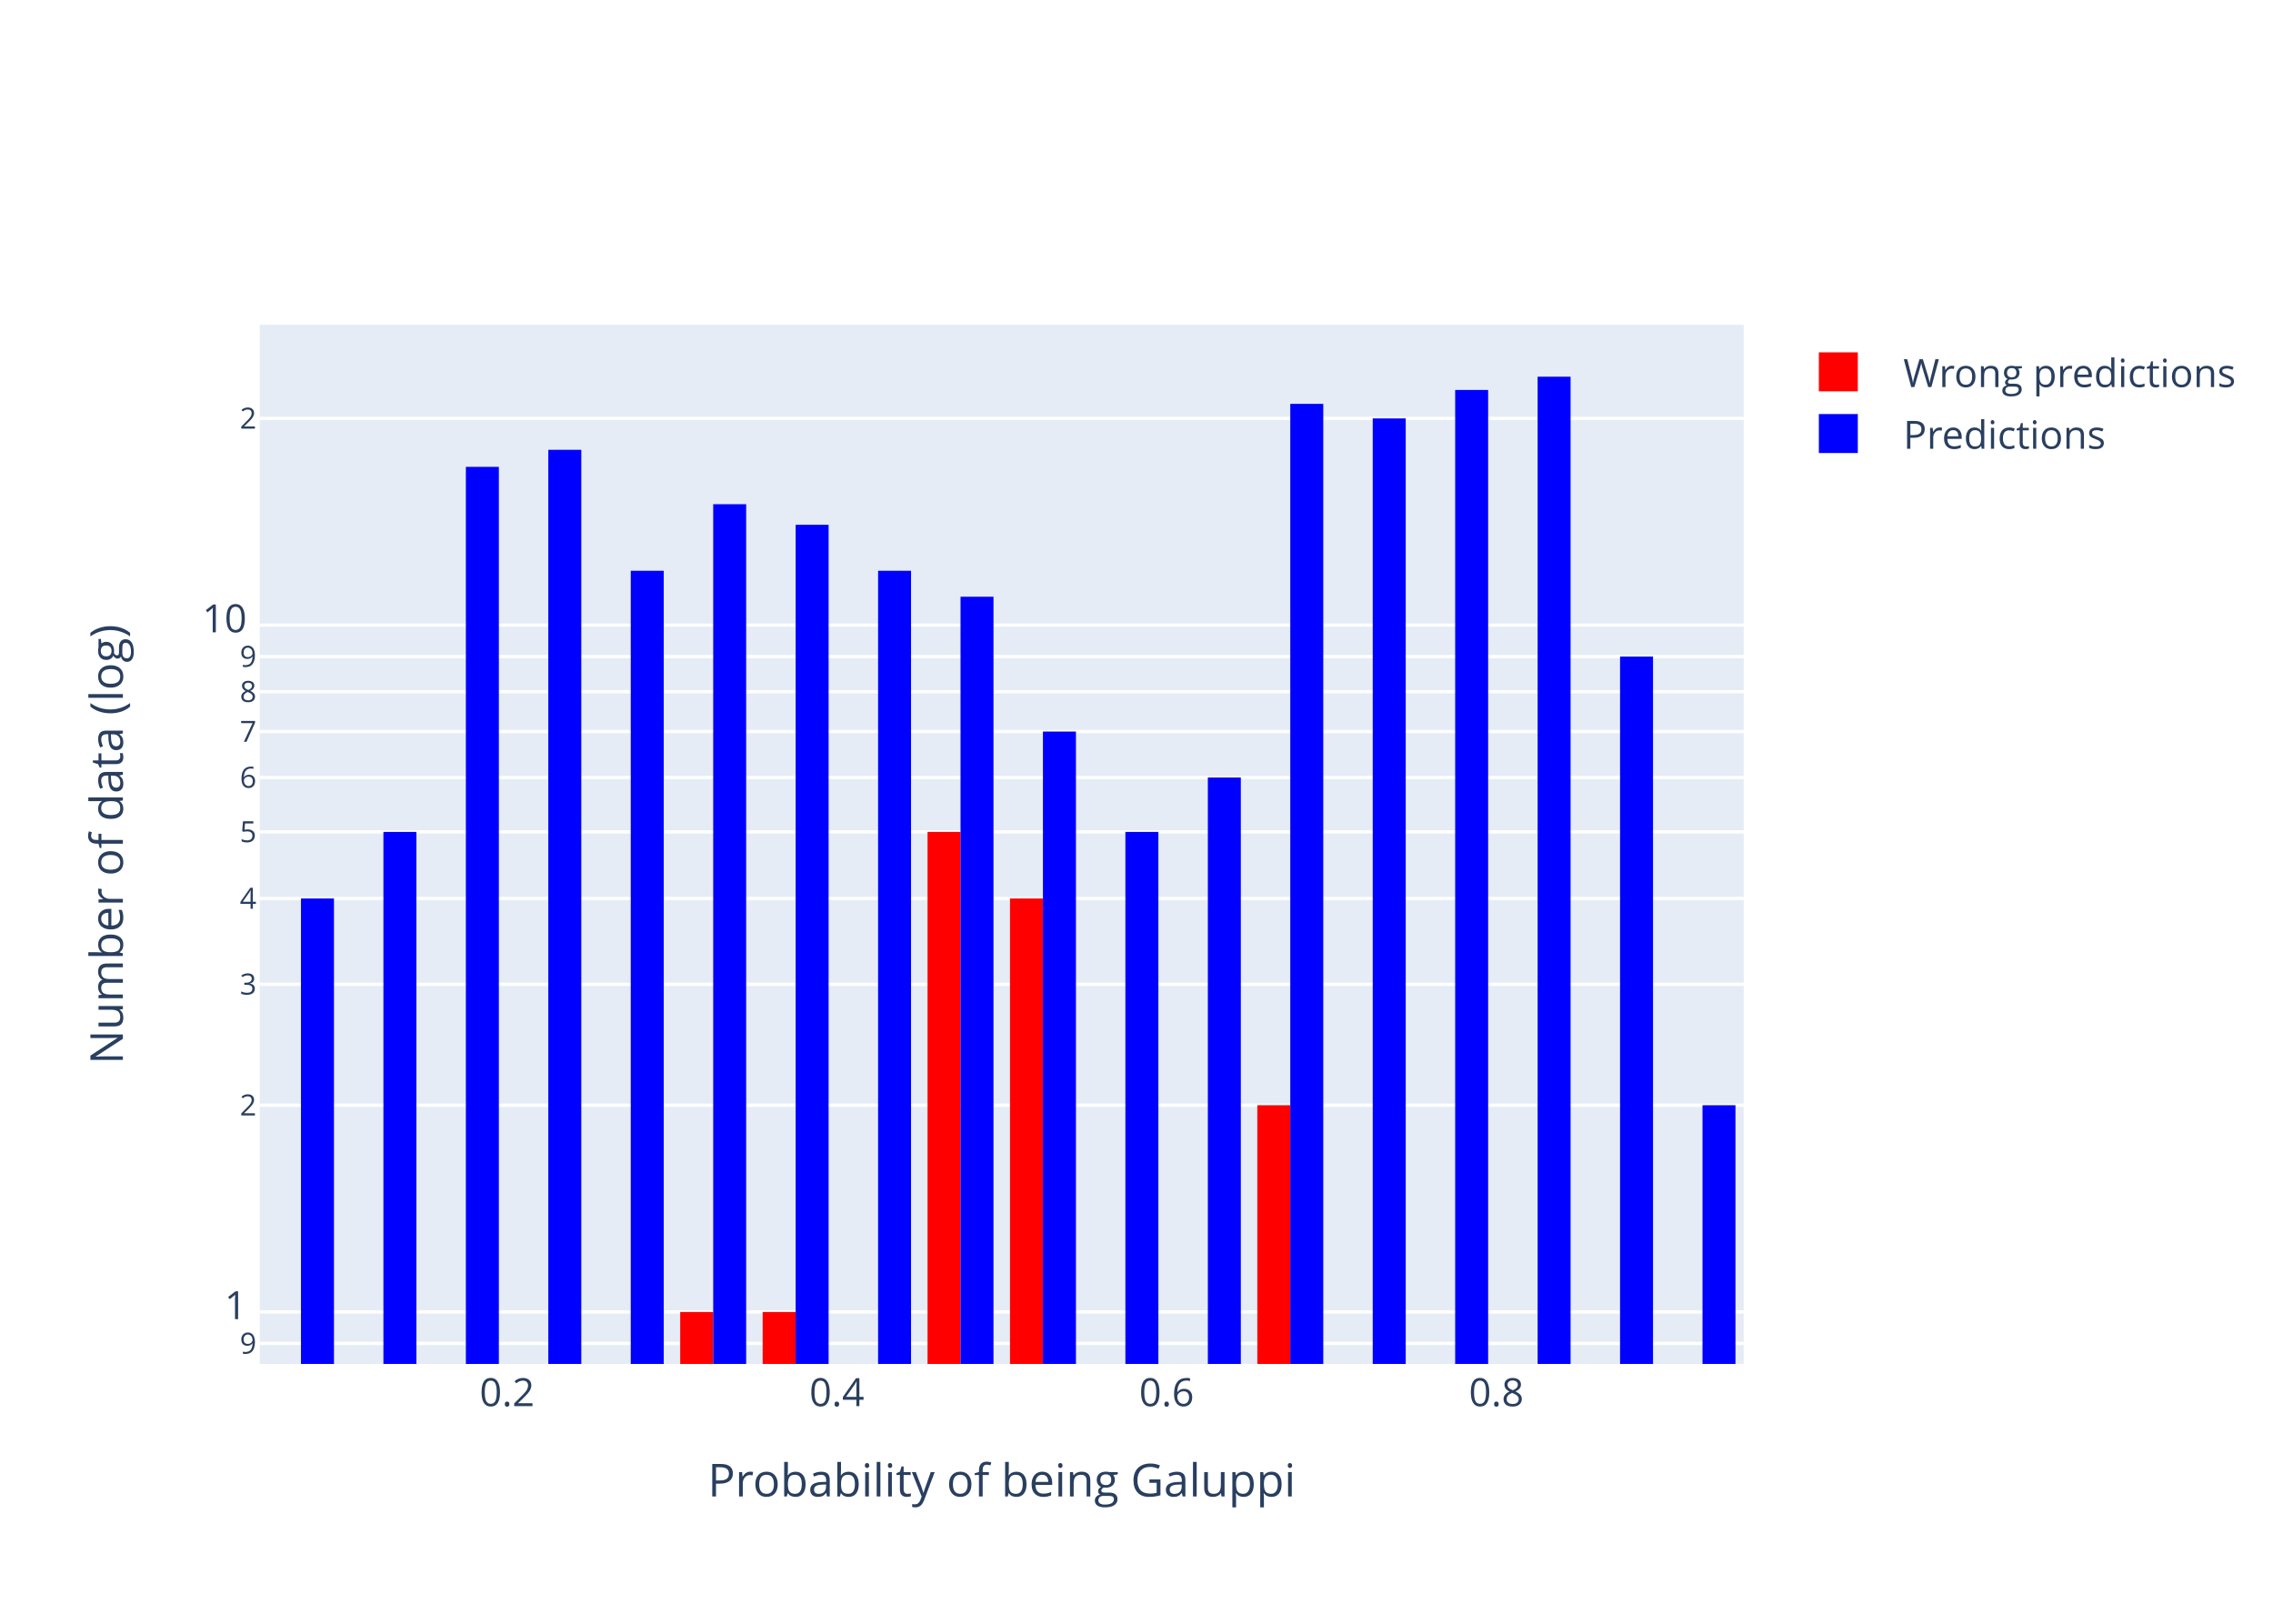
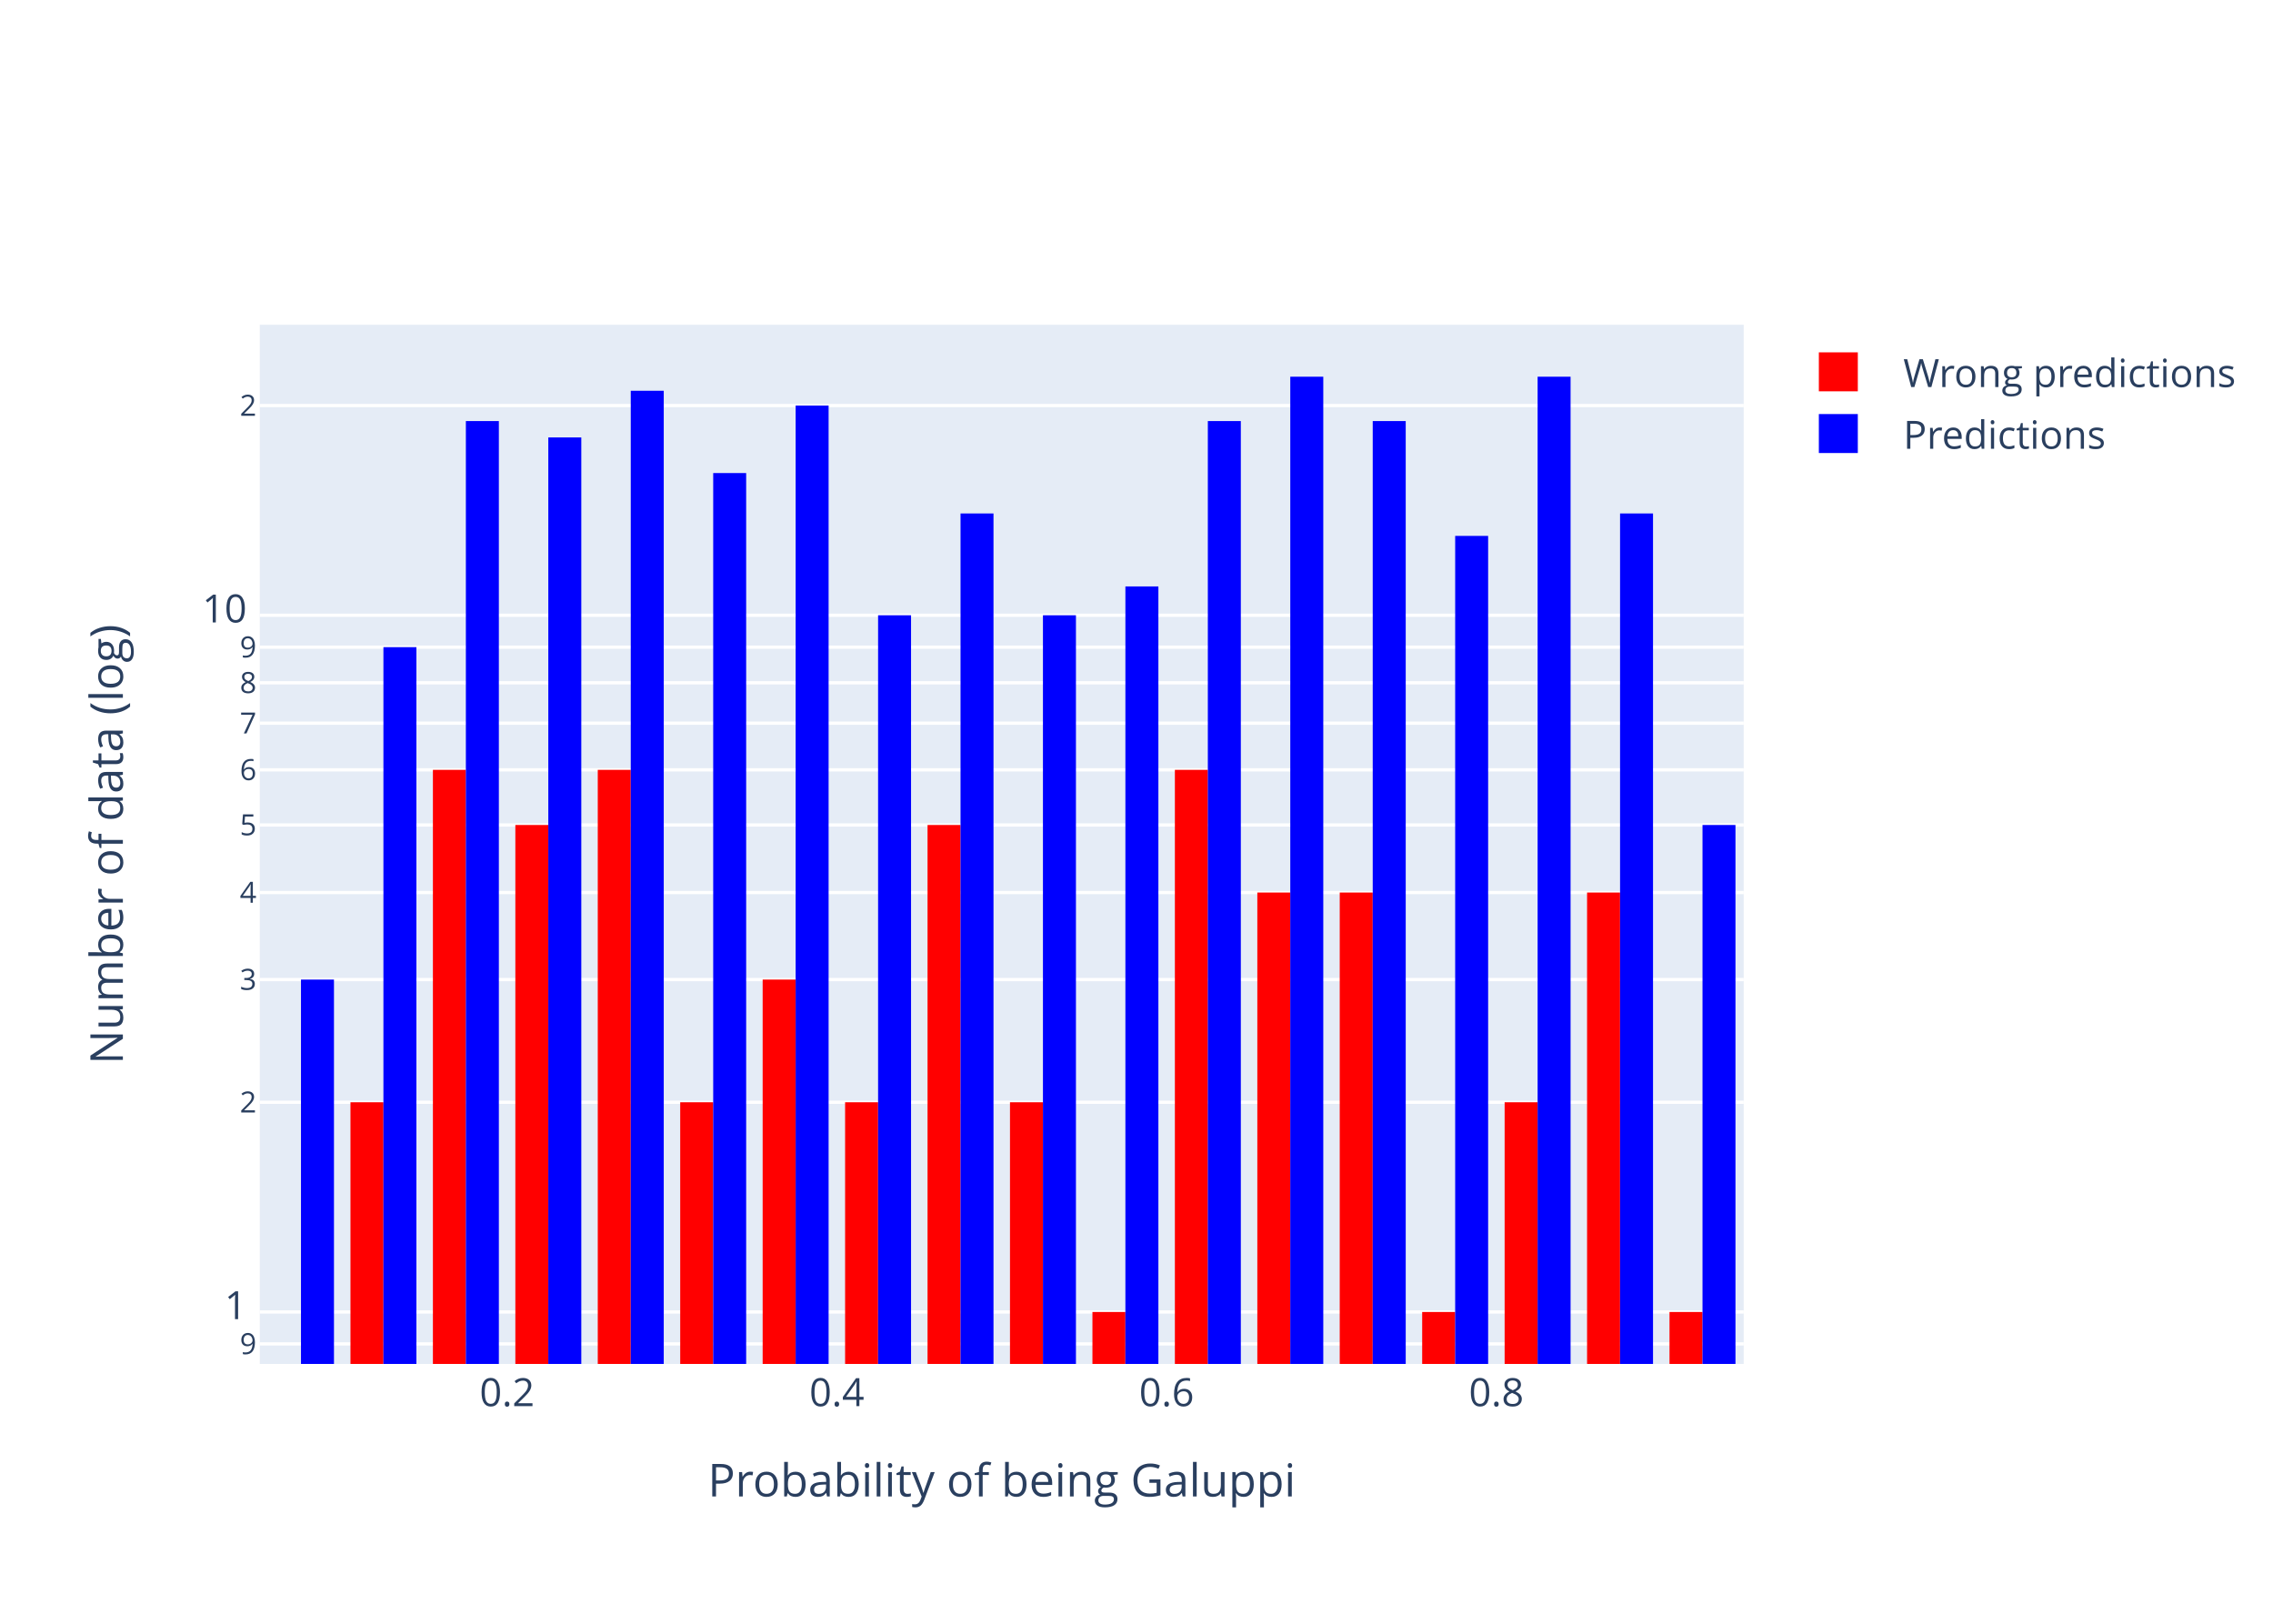
<svg xmlns="http://www.w3.org/2000/svg" class="main-svg" width="700" height="500" style="" viewBox="0 0 700 500">
  <rect x="0" y="0" width="700" height="500" style="fill: rgb(255, 255, 255); fill-opacity: 1;" />
-   <defs id="defs-fa3ca8">
+   <defs id="defs-917a20">
    <g class="clips">
-       <clipPath id="clipfa3ca8xyplot" class="plotclip">
+       <clipPath id="clip917a20xyplot" class="plotclip">
        <rect width="457" height="320" />
      </clipPath>
-       <clipPath class="axesclip" id="clipfa3ca8x">
+       <clipPath class="axesclip" id="clip917a20x">
        <rect x="80" y="0" width="457" height="500" />
      </clipPath>
-       <clipPath class="axesclip" id="clipfa3ca8y">
+       <clipPath class="axesclip" id="clip917a20y">
        <rect x="0" y="100" width="700" height="320" />
      </clipPath>
-       <clipPath class="axesclip" id="clipfa3ca8xy">
+       <clipPath class="axesclip" id="clip917a20xy">
        <rect x="80" y="100" width="457" height="320" />
      </clipPath>
    </g>
    <g class="gradients" />
    <g class="patterns" />
  </defs>
  <g class="bglayer">
    <rect class="bg" x="80" y="100" width="457" height="320" style="fill: rgb(229, 236, 246); fill-opacity: 1; stroke-width: 0;" />
  </g>
  <g class="layer-below">
    <g class="imagelayer" />
    <g class="shapelayer" />
  </g>
  <g class="cartesianlayer">
    <g class="subplot xy">
      <g class="layer-subplot">
        <g class="shapelayer" />
        <g class="imagelayer" />
      </g>
      <g class="minor-gridlayer">
        <g class="x" />
        <g class="y" />
      </g>
      <g class="gridlayer">
        <g class="x" />
        <g class="y">
-           <path class="ygrid crisp" transform="translate(0,413.68)" d="M80,0h457" style="stroke: rgb(255, 255, 255); stroke-opacity: 1; stroke-width: 1px;" />
+           <path class="ygrid crisp" transform="translate(0,413.82)" d="M80,0h457" style="stroke: rgb(255, 255, 255); stroke-opacity: 1; stroke-width: 1px;" />
          <path class="ygrid crisp" transform="translate(0,404)" d="M80,0h457" style="stroke: rgb(255, 255, 255); stroke-opacity: 1; stroke-width: 1px;" />
-           <path class="ygrid crisp" transform="translate(0,340.33)" d="M80,0h457" style="stroke: rgb(255, 255, 255); stroke-opacity: 1; stroke-width: 1px;" />
-           <path class="ygrid crisp" transform="translate(0,303.09)" d="M80,0h457" style="stroke: rgb(255, 255, 255); stroke-opacity: 1; stroke-width: 1px;" />
-           <path class="ygrid crisp" transform="translate(0,276.67)" d="M80,0h457" style="stroke: rgb(255, 255, 255); stroke-opacity: 1; stroke-width: 1px;" />
-           <path class="ygrid crisp" transform="translate(0,256.17)" d="M80,0h457" style="stroke: rgb(255, 255, 255); stroke-opacity: 1; stroke-width: 1px;" />
-           <path class="ygrid crisp" transform="translate(0,239.42)" d="M80,0h457" style="stroke: rgb(255, 255, 255); stroke-opacity: 1; stroke-width: 1px;" />
-           <path class="ygrid crisp" transform="translate(0,225.27)" d="M80,0h457" style="stroke: rgb(255, 255, 255); stroke-opacity: 1; stroke-width: 1px;" />
-           <path class="ygrid crisp" transform="translate(0,213)" d="M80,0h457" style="stroke: rgb(255, 255, 255); stroke-opacity: 1; stroke-width: 1px;" />
-           <path class="ygrid crisp" transform="translate(0,202.18)" d="M80,0h457" style="stroke: rgb(255, 255, 255); stroke-opacity: 1; stroke-width: 1px;" />
-           <path class="ygrid crisp" transform="translate(0,192.5)" d="M80,0h457" style="stroke: rgb(255, 255, 255); stroke-opacity: 1; stroke-width: 1px;" />
-           <path class="ygrid crisp" transform="translate(0,128.84)" d="M80,0h457" style="stroke: rgb(255, 255, 255); stroke-opacity: 1; stroke-width: 1px;" />
+           <path class="ygrid crisp" transform="translate(0,339.42)" d="M80,0h457" style="stroke: rgb(255, 255, 255); stroke-opacity: 1; stroke-width: 1px;" />
+           <path class="ygrid crisp" transform="translate(0,301.64)" d="M80,0h457" style="stroke: rgb(255, 255, 255); stroke-opacity: 1; stroke-width: 1px;" />
+           <path class="ygrid crisp" transform="translate(0,274.84)" d="M80,0h457" style="stroke: rgb(255, 255, 255); stroke-opacity: 1; stroke-width: 1px;" />
+           <path class="ygrid crisp" transform="translate(0,254.04)" d="M80,0h457" style="stroke: rgb(255, 255, 255); stroke-opacity: 1; stroke-width: 1px;" />
+           <path class="ygrid crisp" transform="translate(0,237.06)" d="M80,0h457" style="stroke: rgb(255, 255, 255); stroke-opacity: 1; stroke-width: 1px;" />
+           <path class="ygrid crisp" transform="translate(0,222.69)" d="M80,0h457" style="stroke: rgb(255, 255, 255); stroke-opacity: 1; stroke-width: 1px;" />
+           <path class="ygrid crisp" transform="translate(0,210.25)" d="M80,0h457" style="stroke: rgb(255, 255, 255); stroke-opacity: 1; stroke-width: 1px;" />
+           <path class="ygrid crisp" transform="translate(0,199.28)" d="M80,0h457" style="stroke: rgb(255, 255, 255); stroke-opacity: 1; stroke-width: 1px;" />
+           <path class="ygrid crisp" transform="translate(0,189.46)" d="M80,0h457" style="stroke: rgb(255, 255, 255); stroke-opacity: 1; stroke-width: 1px;" />
+           <path class="ygrid crisp" transform="translate(0,124.88)" d="M80,0h457" style="stroke: rgb(255, 255, 255); stroke-opacity: 1; stroke-width: 1px;" />
        </g>
      </g>
      <g class="zerolinelayer" />
      <path class="xlines-below" />
      <path class="ylines-below" />
      <g class="overlines-below" />
      <g class="xaxislayer-below" />
      <g class="yaxislayer-below" />
      <g class="overaxes-below" />
-       <g class="plot" transform="translate(80,100)" clip-path="url(#clipfa3ca8xyplot)">
+       <g class="plot" transform="translate(80,100)" clip-path="url(#clip917a20xyplot)">
        <g class="barlayer mlayer">
          <g class="trace bars" style="opacity: 1;">
            <g class="points">
              <g class="point">
-                 <path d="M129.48,3360V304H139.64V3360Z" style="vector-effect: non-scaling-stroke; opacity: 1; stroke-width: 0px; fill: rgb(255, 0, 0); fill-opacity: 1;" />
-               </g>
-               <g class="point">
-                 <path d="M154.87,3360V304H165.03V3360Z" style="vector-effect: non-scaling-stroke; opacity: 1; stroke-width: 0px; fill: rgb(255, 0, 0); fill-opacity: 1;" />
-               </g>
-               <g class="point">
-                 <path d="M0,0Z" style="vector-effect: non-scaling-stroke; opacity: 1; stroke-width: 0px; fill: rgb(255, 0, 0); fill-opacity: 1;" />
-               </g>
-               <g class="point">
-                 <path d="M205.65,3360V156.17H215.81V3360Z" style="vector-effect: non-scaling-stroke; opacity: 1; stroke-width: 0px; fill: rgb(255, 0, 0); fill-opacity: 1;" />
-               </g>
-               <g class="point">
-                 <path d="M231.04,3360V176.67H241.19V3360Z" style="vector-effect: non-scaling-stroke; opacity: 1; stroke-width: 0px; fill: rgb(255, 0, 0); fill-opacity: 1;" />
-               </g>
-               <g class="point">
-                 <path d="M0,0Z" style="vector-effect: non-scaling-stroke; opacity: 1; stroke-width: 0px; fill: rgb(255, 0, 0); fill-opacity: 1;" />
-               </g>
-               <g class="point">
-                 <path d="M0,0Z" style="vector-effect: non-scaling-stroke; opacity: 1; stroke-width: 0px; fill: rgb(255, 0, 0); fill-opacity: 1;" />
-               </g>
-               <g class="point">
-                 <path d="M307.21,3360V240.33H317.36V3360Z" style="vector-effect: non-scaling-stroke; opacity: 1; stroke-width: 0px; fill: rgb(255, 0, 0); fill-opacity: 1;" />
+                 <path d="M27.93,3360V239.42H38.08V3360Z" style="vector-effect: non-scaling-stroke; opacity: 1; stroke-width: 0px; fill: rgb(255, 0, 0); fill-opacity: 1;" />
+               </g>
+               <g class="point">
+                 <path d="M53.32,3360V137.06H63.47V3360Z" style="vector-effect: non-scaling-stroke; opacity: 1; stroke-width: 0px; fill: rgb(255, 0, 0); fill-opacity: 1;" />
+               </g>
+               <g class="point">
+                 <path d="M78.71,3360V154.04H88.86V3360Z" style="vector-effect: non-scaling-stroke; opacity: 1; stroke-width: 0px; fill: rgb(255, 0, 0); fill-opacity: 1;" />
+               </g>
+               <g class="point">
+                 <path d="M104.09,3360V137.06H114.25V3360Z" style="vector-effect: non-scaling-stroke; opacity: 1; stroke-width: 0px; fill: rgb(255, 0, 0); fill-opacity: 1;" />
+               </g>
+               <g class="point">
+                 <path d="M129.48,3360V239.42H139.64V3360Z" style="vector-effect: non-scaling-stroke; opacity: 1; stroke-width: 0px; fill: rgb(255, 0, 0); fill-opacity: 1;" />
+               </g>
+               <g class="point">
+                 <path d="M154.87,3360V201.64H165.03V3360Z" style="vector-effect: non-scaling-stroke; opacity: 1; stroke-width: 0px; fill: rgb(255, 0, 0); fill-opacity: 1;" />
+               </g>
+               <g class="point">
+                 <path d="M180.26,3360V239.42H190.42V3360Z" style="vector-effect: non-scaling-stroke; opacity: 1; stroke-width: 0px; fill: rgb(255, 0, 0); fill-opacity: 1;" />
+               </g>
+               <g class="point">
+                 <path d="M205.65,3360V154.04H215.81V3360Z" style="vector-effect: non-scaling-stroke; opacity: 1; stroke-width: 0px; fill: rgb(255, 0, 0); fill-opacity: 1;" />
+               </g>
+               <g class="point">
+                 <path d="M231.04,3360V239.42H241.19V3360Z" style="vector-effect: non-scaling-stroke; opacity: 1; stroke-width: 0px; fill: rgb(255, 0, 0); fill-opacity: 1;" />
+               </g>
+               <g class="point">
+                 <path d="M256.43,3360V304H266.58V3360Z" style="vector-effect: non-scaling-stroke; opacity: 1; stroke-width: 0px; fill: rgb(255, 0, 0); fill-opacity: 1;" />
+               </g>
+               <g class="point">
+                 <path d="M281.82,3360V137.06H291.97V3360Z" style="vector-effect: non-scaling-stroke; opacity: 1; stroke-width: 0px; fill: rgb(255, 0, 0); fill-opacity: 1;" />
+               </g>
+               <g class="point">
+                 <path d="M307.21,3360V174.84H317.36V3360Z" style="vector-effect: non-scaling-stroke; opacity: 1; stroke-width: 0px; fill: rgb(255, 0, 0); fill-opacity: 1;" />
+               </g>
+               <g class="point">
+                 <path d="M332.59,3360V174.84H342.75V3360Z" style="vector-effect: non-scaling-stroke; opacity: 1; stroke-width: 0px; fill: rgb(255, 0, 0); fill-opacity: 1;" />
+               </g>
+               <g class="point">
+                 <path d="M357.98,3360V304H368.14V3360Z" style="vector-effect: non-scaling-stroke; opacity: 1; stroke-width: 0px; fill: rgb(255, 0, 0); fill-opacity: 1;" />
+               </g>
+               <g class="point">
+                 <path d="M383.37,3360V239.42H393.53V3360Z" style="vector-effect: non-scaling-stroke; opacity: 1; stroke-width: 0px; fill: rgb(255, 0, 0); fill-opacity: 1;" />
+               </g>
+               <g class="point">
+                 <path d="M408.76,3360V174.84H418.92V3360Z" style="vector-effect: non-scaling-stroke; opacity: 1; stroke-width: 0px; fill: rgb(255, 0, 0); fill-opacity: 1;" />
+               </g>
+               <g class="point">
+                 <path d="M434.15,3360V304H444.31V3360Z" style="vector-effect: non-scaling-stroke; opacity: 1; stroke-width: 0px; fill: rgb(255, 0, 0); fill-opacity: 1;" />
              </g>
            </g>
          </g>
          <g class="trace bars" style="opacity: 1;">
            <g class="points">
              <g class="point">
-                 <path d="M12.69,3360V176.67H22.85V3360Z" style="vector-effect: non-scaling-stroke; opacity: 1; stroke-width: 0px; fill: rgb(0, 0, 255); fill-opacity: 1;" />
-               </g>
-               <g class="point">
-                 <path d="M38.08,3360V156.17H48.24V3360Z" style="vector-effect: non-scaling-stroke; opacity: 1; stroke-width: 0px; fill: rgb(0, 0, 255); fill-opacity: 1;" />
-               </g>
-               <g class="point">
-                 <path d="M63.47,3360V43.76H73.63V3360Z" style="vector-effect: non-scaling-stroke; opacity: 1; stroke-width: 0px; fill: rgb(0, 0, 255); fill-opacity: 1;" />
-               </g>
-               <g class="point">
-                 <path d="M88.86,3360V38.51H99.02V3360Z" style="vector-effect: non-scaling-stroke; opacity: 1; stroke-width: 0px; fill: rgb(0, 0, 255); fill-opacity: 1;" />
-               </g>
-               <g class="point">
-                 <path d="M114.25,3360V75.76H124.41V3360Z" style="vector-effect: non-scaling-stroke; opacity: 1; stroke-width: 0px; fill: rgb(0, 0, 255); fill-opacity: 1;" />
-               </g>
-               <g class="point">
-                 <path d="M139.64,3360V55.26H149.79V3360Z" style="vector-effect: non-scaling-stroke; opacity: 1; stroke-width: 0px; fill: rgb(0, 0, 255); fill-opacity: 1;" />
-               </g>
-               <g class="point">
-                 <path d="M165.03,3360V61.6H175.18V3360Z" style="vector-effect: non-scaling-stroke; opacity: 1; stroke-width: 0px; fill: rgb(0, 0, 255); fill-opacity: 1;" />
-               </g>
-               <g class="point">
-                 <path d="M190.42,3360V75.76H200.57V3360Z" style="vector-effect: non-scaling-stroke; opacity: 1; stroke-width: 0px; fill: rgb(0, 0, 255); fill-opacity: 1;" />
-               </g>
-               <g class="point">
-                 <path d="M215.81,3360V83.75H225.96V3360Z" style="vector-effect: non-scaling-stroke; opacity: 1; stroke-width: 0px; fill: rgb(0, 0, 255); fill-opacity: 1;" />
-               </g>
-               <g class="point">
-                 <path d="M241.19,3360V125.27H251.35V3360Z" style="vector-effect: non-scaling-stroke; opacity: 1; stroke-width: 0px; fill: rgb(0, 0, 255); fill-opacity: 1;" />
-               </g>
-               <g class="point">
-                 <path d="M266.58,3360V156.17H276.74V3360Z" style="vector-effect: non-scaling-stroke; opacity: 1; stroke-width: 0px; fill: rgb(0, 0, 255); fill-opacity: 1;" />
-               </g>
-               <g class="point">
-                 <path d="M291.97,3360V139.42H302.13V3360Z" style="vector-effect: non-scaling-stroke; opacity: 1; stroke-width: 0px; fill: rgb(0, 0, 255); fill-opacity: 1;" />
-               </g>
-               <g class="point">
-                 <path d="M317.36,3360V24.36H327.52V3360Z" style="vector-effect: non-scaling-stroke; opacity: 1; stroke-width: 0px; fill: rgb(0, 0, 255); fill-opacity: 1;" />
-               </g>
-               <g class="point">
-                 <path d="M342.75,3360V28.84H352.91V3360Z" style="vector-effect: non-scaling-stroke; opacity: 1; stroke-width: 0px; fill: rgb(0, 0, 255); fill-opacity: 1;" />
-               </g>
-               <g class="point">
-                 <path d="M368.14,3360V20.08H378.29V3360Z" style="vector-effect: non-scaling-stroke; opacity: 1; stroke-width: 0px; fill: rgb(0, 0, 255); fill-opacity: 1;" />
+                 <path d="M12.69,3360V201.64H22.85V3360Z" style="vector-effect: non-scaling-stroke; opacity: 1; stroke-width: 0px; fill: rgb(0, 0, 255); fill-opacity: 1;" />
+               </g>
+               <g class="point">
+                 <path d="M38.08,3360V99.28H48.24V3360Z" style="vector-effect: non-scaling-stroke; opacity: 1; stroke-width: 0px; fill: rgb(0, 0, 255); fill-opacity: 1;" />
+               </g>
+               <g class="point">
+                 <path d="M63.47,3360V29.66H73.63V3360Z" style="vector-effect: non-scaling-stroke; opacity: 1; stroke-width: 0px; fill: rgb(0, 0, 255); fill-opacity: 1;" />
+               </g>
+               <g class="point">
+                 <path d="M88.86,3360V34.7H99.02V3360Z" style="vector-effect: non-scaling-stroke; opacity: 1; stroke-width: 0px; fill: rgb(0, 0, 255); fill-opacity: 1;" />
+               </g>
+               <g class="point">
+                 <path d="M114.25,3360V20.33H124.41V3360Z" style="vector-effect: non-scaling-stroke; opacity: 1; stroke-width: 0px; fill: rgb(0, 0, 255); fill-opacity: 1;" />
+               </g>
+               <g class="point">
+                 <path d="M139.64,3360V45.67H149.79V3360Z" style="vector-effect: non-scaling-stroke; opacity: 1; stroke-width: 0px; fill: rgb(0, 0, 255); fill-opacity: 1;" />
+               </g>
+               <g class="point">
+                 <path d="M165.03,3360V24.88H175.18V3360Z" style="vector-effect: non-scaling-stroke; opacity: 1; stroke-width: 0px; fill: rgb(0, 0, 255); fill-opacity: 1;" />
+               </g>
+               <g class="point">
+                 <path d="M190.42,3360V89.46H200.57V3360Z" style="vector-effect: non-scaling-stroke; opacity: 1; stroke-width: 0px; fill: rgb(0, 0, 255); fill-opacity: 1;" />
+               </g>
+               <g class="point">
+                 <path d="M215.81,3360V58.11H225.96V3360Z" style="vector-effect: non-scaling-stroke; opacity: 1; stroke-width: 0px; fill: rgb(0, 0, 255); fill-opacity: 1;" />
+               </g>
+               <g class="point">
+                 <path d="M241.19,3360V89.46H251.35V3360Z" style="vector-effect: non-scaling-stroke; opacity: 1; stroke-width: 0px; fill: rgb(0, 0, 255); fill-opacity: 1;" />
+               </g>
+               <g class="point">
+                 <path d="M266.58,3360V80.58H276.74V3360Z" style="vector-effect: non-scaling-stroke; opacity: 1; stroke-width: 0px; fill: rgb(0, 0, 255); fill-opacity: 1;" />
+               </g>
+               <g class="point">
+                 <path d="M291.97,3360V29.66H302.13V3360Z" style="vector-effect: non-scaling-stroke; opacity: 1; stroke-width: 0px; fill: rgb(0, 0, 255); fill-opacity: 1;" />
+               </g>
+               <g class="point">
+                 <path d="M317.36,3360V16H327.52V3360Z" style="vector-effect: non-scaling-stroke; opacity: 1; stroke-width: 0px; fill: rgb(0, 0, 255); fill-opacity: 1;" />
+               </g>
+               <g class="point">
+                 <path d="M342.75,3360V29.66H352.91V3360Z" style="vector-effect: non-scaling-stroke; opacity: 1; stroke-width: 0px; fill: rgb(0, 0, 255); fill-opacity: 1;" />
+               </g>
+               <g class="point">
+                 <path d="M368.14,3360V65.02H378.29V3360Z" style="vector-effect: non-scaling-stroke; opacity: 1; stroke-width: 0px; fill: rgb(0, 0, 255); fill-opacity: 1;" />
              </g>
              <g class="point">
                <path d="M393.53,3360V16H403.68V3360Z" style="vector-effect: non-scaling-stroke; opacity: 1; stroke-width: 0px; fill: rgb(0, 0, 255); fill-opacity: 1;" />
              </g>
              <g class="point">
-                 <path d="M418.92,3360V102.18H429.07V3360Z" style="vector-effect: non-scaling-stroke; opacity: 1; stroke-width: 0px; fill: rgb(0, 0, 255); fill-opacity: 1;" />
-               </g>
-               <g class="point">
-                 <path d="M444.31,3360V240.33H454.46V3360Z" style="vector-effect: non-scaling-stroke; opacity: 1; stroke-width: 0px; fill: rgb(0, 0, 255); fill-opacity: 1;" />
+                 <path d="M418.92,3360V58.11H429.07V3360Z" style="vector-effect: non-scaling-stroke; opacity: 1; stroke-width: 0px; fill: rgb(0, 0, 255); fill-opacity: 1;" />
+               </g>
+               <g class="point">
+                 <path d="M444.31,3360V154.04H454.46V3360Z" style="vector-effect: non-scaling-stroke; opacity: 1; stroke-width: 0px; fill: rgb(0, 0, 255); fill-opacity: 1;" />
              </g>
            </g>
          </g>
        </g>
      </g>
      <g class="overplot" />
      <path class="xlines-above crisp" d="M0,0" style="fill: none;" />
      <path class="ylines-above crisp" d="M0,0" style="fill: none;" />
      <g class="overlines-above" />
      <g class="xaxislayer-above">
        <g class="xtick">
          <text text-anchor="middle" x="0" y="433" transform="translate(156.17,0)" style="font-family: 'Open Sans', verdana, arial, sans-serif; font-size: 12px; fill: rgb(42, 63, 95); fill-opacity: 1; white-space: pre; opacity: 1;">0.2</text>
        </g>
        <g class="xtick">
          <text text-anchor="middle" x="0" y="433" style="font-family: 'Open Sans', verdana, arial, sans-serif; font-size: 12px; fill: rgb(42, 63, 95); fill-opacity: 1; white-space: pre; opacity: 1;" transform="translate(257.72,0)">0.4</text>
        </g>
        <g class="xtick">
          <text text-anchor="middle" x="0" y="433" style="font-family: 'Open Sans', verdana, arial, sans-serif; font-size: 12px; fill: rgb(42, 63, 95); fill-opacity: 1; white-space: pre; opacity: 1;" transform="translate(359.28,0)">0.6</text>
        </g>
        <g class="xtick">
          <text text-anchor="middle" x="0" y="433" style="font-family: 'Open Sans', verdana, arial, sans-serif; font-size: 12px; fill: rgb(42, 63, 95); fill-opacity: 1; white-space: pre; opacity: 1;" transform="translate(460.83,0)">0.8</text>
        </g>
      </g>
      <g class="yaxislayer-above">
        <g class="ytick">
-           <text text-anchor="end" x="79" y="3.15" transform="translate(0,413.68)" style="font-family: 'Open Sans', verdana, arial, sans-serif; font-size: 9px; fill: rgb(42, 63, 95); fill-opacity: 1; white-space: pre; opacity: 1;">9</text>
+           <text text-anchor="end" x="79" y="3.15" transform="translate(0,413.82)" style="font-family: 'Open Sans', verdana, arial, sans-serif; font-size: 9px; fill: rgb(42, 63, 95); fill-opacity: 1; white-space: pre; opacity: 1;">9</text>
        </g>
        <g class="ytick">
          <text text-anchor="end" x="76" y="2.2" style="font-family: 'Open Sans', verdana, arial, sans-serif; font-size: 12px; fill: rgb(42, 63, 95); fill-opacity: 1; white-space: pre; opacity: 1;" transform="translate(0,404)">1</text>
        </g>
        <g class="ytick">
-           <text text-anchor="end" x="79" y="3.15" style="font-family: 'Open Sans', verdana, arial, sans-serif; font-size: 9px; fill: rgb(42, 63, 95); fill-opacity: 1; white-space: pre; opacity: 1;" transform="translate(0,340.33)">2</text>
-         </g>
-         <g class="ytick">
-           <text text-anchor="end" x="79" y="3.15" style="font-family: 'Open Sans', verdana, arial, sans-serif; font-size: 9px; fill: rgb(42, 63, 95); fill-opacity: 1; white-space: pre; opacity: 1;" transform="translate(0,303.09)">3</text>
-         </g>
-         <g class="ytick">
-           <text text-anchor="end" x="79" y="3.15" style="font-family: 'Open Sans', verdana, arial, sans-serif; font-size: 9px; fill: rgb(42, 63, 95); fill-opacity: 1; white-space: pre; opacity: 1;" transform="translate(0,276.67)">4</text>
-         </g>
-         <g class="ytick">
-           <text text-anchor="end" x="79" y="3.15" style="font-family: 'Open Sans', verdana, arial, sans-serif; font-size: 9px; fill: rgb(42, 63, 95); fill-opacity: 1; white-space: pre; opacity: 1;" transform="translate(0,256.17)">5</text>
-         </g>
-         <g class="ytick">
-           <text text-anchor="end" x="79" y="3.15" style="font-family: 'Open Sans', verdana, arial, sans-serif; font-size: 9px; fill: rgb(42, 63, 95); fill-opacity: 1; white-space: pre; opacity: 1;" transform="translate(0,239.42)">6</text>
-         </g>
-         <g class="ytick">
-           <text text-anchor="end" x="79" y="3.15" style="font-family: 'Open Sans', verdana, arial, sans-serif; font-size: 9px; fill: rgb(42, 63, 95); fill-opacity: 1; white-space: pre; opacity: 1;" transform="translate(0,225.27)">7</text>
-         </g>
-         <g class="ytick">
-           <text text-anchor="end" x="79" y="3.15" style="font-family: 'Open Sans', verdana, arial, sans-serif; font-size: 9px; fill: rgb(42, 63, 95); fill-opacity: 1; white-space: pre; opacity: 1;" transform="translate(0,213)">8</text>
-         </g>
-         <g class="ytick">
-           <text text-anchor="end" x="79" y="3.15" style="font-family: 'Open Sans', verdana, arial, sans-serif; font-size: 9px; fill: rgb(42, 63, 95); fill-opacity: 1; white-space: pre; opacity: 1;" transform="translate(0,202.18)">9</text>
-         </g>
-         <g class="ytick">
-           <text text-anchor="end" x="76" y="2.2" style="font-family: 'Open Sans', verdana, arial, sans-serif; font-size: 12px; fill: rgb(42, 63, 95); fill-opacity: 1; white-space: pre; opacity: 1;" transform="translate(0,192.5)">10</text>
-         </g>
-         <g class="ytick">
-           <text text-anchor="end" x="79" y="3.15" style="font-family: 'Open Sans', verdana, arial, sans-serif; font-size: 9px; fill: rgb(42, 63, 95); fill-opacity: 1; white-space: pre; opacity: 1;" transform="translate(0,128.84)">2</text>
+           <text text-anchor="end" x="79" y="3.15" style="font-family: 'Open Sans', verdana, arial, sans-serif; font-size: 9px; fill: rgb(42, 63, 95); fill-opacity: 1; white-space: pre; opacity: 1;" transform="translate(0,339.42)">2</text>
+         </g>
+         <g class="ytick">
+           <text text-anchor="end" x="79" y="3.15" style="font-family: 'Open Sans', verdana, arial, sans-serif; font-size: 9px; fill: rgb(42, 63, 95); fill-opacity: 1; white-space: pre; opacity: 1;" transform="translate(0,301.64)">3</text>
+         </g>
+         <g class="ytick">
+           <text text-anchor="end" x="79" y="3.15" style="font-family: 'Open Sans', verdana, arial, sans-serif; font-size: 9px; fill: rgb(42, 63, 95); fill-opacity: 1; white-space: pre; opacity: 1;" transform="translate(0,274.84)">4</text>
+         </g>
+         <g class="ytick">
+           <text text-anchor="end" x="79" y="3.15" style="font-family: 'Open Sans', verdana, arial, sans-serif; font-size: 9px; fill: rgb(42, 63, 95); fill-opacity: 1; white-space: pre; opacity: 1;" transform="translate(0,254.04)">5</text>
+         </g>
+         <g class="ytick">
+           <text text-anchor="end" x="79" y="3.15" style="font-family: 'Open Sans', verdana, arial, sans-serif; font-size: 9px; fill: rgb(42, 63, 95); fill-opacity: 1; white-space: pre; opacity: 1;" transform="translate(0,237.06)">6</text>
+         </g>
+         <g class="ytick">
+           <text text-anchor="end" x="79" y="3.15" style="font-family: 'Open Sans', verdana, arial, sans-serif; font-size: 9px; fill: rgb(42, 63, 95); fill-opacity: 1; white-space: pre; opacity: 1;" transform="translate(0,222.69)">7</text>
+         </g>
+         <g class="ytick">
+           <text text-anchor="end" x="79" y="3.15" style="font-family: 'Open Sans', verdana, arial, sans-serif; font-size: 9px; fill: rgb(42, 63, 95); fill-opacity: 1; white-space: pre; opacity: 1;" transform="translate(0,210.25)">8</text>
+         </g>
+         <g class="ytick">
+           <text text-anchor="end" x="79" y="3.15" style="font-family: 'Open Sans', verdana, arial, sans-serif; font-size: 9px; fill: rgb(42, 63, 95); fill-opacity: 1; white-space: pre; opacity: 1;" transform="translate(0,199.28)">9</text>
+         </g>
+         <g class="ytick">
+           <text text-anchor="end" x="76" y="2.2" style="font-family: 'Open Sans', verdana, arial, sans-serif; font-size: 12px; fill: rgb(42, 63, 95); fill-opacity: 1; white-space: pre; opacity: 1;" transform="translate(0,189.46)">10</text>
+         </g>
+         <g class="ytick">
+           <text text-anchor="end" x="79" y="3.15" style="font-family: 'Open Sans', verdana, arial, sans-serif; font-size: 9px; fill: rgb(42, 63, 95); fill-opacity: 1; white-space: pre; opacity: 1;" transform="translate(0,124.88)">2</text>
        </g>
      </g>
      <g class="overaxes-above" />
    </g>
  </g>
  <g class="polarlayer" />
  <g class="smithlayer" />
  <g class="ternarylayer" />
  <g class="geolayer" />
  <g class="funnelarealayer" />
  <g class="pielayer" />
  <g class="iciclelayer" />
  <g class="treemaplayer" />
  <g class="sunburstlayer" />
  <g class="glimages" />
-   <defs id="topdefs-fa3ca8">
+   <defs id="topdefs-917a20">
    <g class="clips" />
-     <clipPath id="legendfa3ca8">
+     <clipPath id="legend917a20">
      <rect width="142" height="48" x="0" y="0" />
    </clipPath>
  </defs>
  <g class="layer-above">
    <g class="imagelayer" />
    <g class="shapelayer" />
  </g>
  <g class="infolayer">
    <g class="legend" pointer-events="all" transform="translate(546.14,100)">
      <rect class="bg" shape-rendering="crispEdges" style="stroke: rgb(68, 68, 68); stroke-opacity: 1; fill: rgb(255, 255, 255); fill-opacity: 1; stroke-width: 0px;" width="142" height="48" x="0" y="0" />
-       <g class="scrollbox" transform="" clip-path="url(#legendfa3ca8)">
+       <g class="scrollbox" transform="" clip-path="url(#legend917a20)">
        <g class="groups">
          <g class="traces" transform="translate(0,14.5)" style="opacity: 1;">
            <text class="legendtext" text-anchor="start" x="40" y="4.68" style="font-family: 'Open Sans', verdana, arial, sans-serif; font-size: 12px; fill: rgb(42, 63, 95); fill-opacity: 1; white-space: pre;">Wrong predictions</text>
            <g class="layers" style="opacity: 1;">
              <g class="legendfill" />
              <g class="legendlines" />
              <g class="legendsymbols">
                <g class="legendpoints">
                  <path class="legendundefined" d="M6,6H-6V-6H6Z" transform="translate(20,0)" style="stroke-width: 0px; fill: rgb(255, 0, 0); fill-opacity: 1;" />
                </g>
              </g>
            </g>
            <rect class="legendtoggle" x="0" y="-9.5" width="136.5" height="19" style="fill: rgb(0, 0, 0); fill-opacity: 0;" />
          </g>
          <g class="traces" transform="translate(0,33.5)" style="opacity: 1;">
            <text class="legendtext" text-anchor="start" x="40" y="4.68" style="font-family: 'Open Sans', verdana, arial, sans-serif; font-size: 12px; fill: rgb(42, 63, 95); fill-opacity: 1; white-space: pre;">Predictions</text>
            <g class="layers" style="opacity: 1;">
              <g class="legendfill" />
              <g class="legendlines" />
              <g class="legendsymbols">
                <g class="legendpoints">
                  <path class="legendundefined" d="M6,6H-6V-6H6Z" transform="translate(20,0)" style="stroke-width: 0px; fill: rgb(0, 0, 255); fill-opacity: 1;" />
                </g>
              </g>
            </g>
            <rect class="legendtoggle" x="0" y="-9.5" width="136.5" height="19" style="fill: rgb(0, 0, 0); fill-opacity: 0;" />
          </g>
        </g>
      </g>
      <rect class="scrollbar" rx="20" ry="3" width="0" height="0" style="fill: rgb(128, 139, 164); fill-opacity: 1;" x="0" y="0" />
    </g>
    <g class="g-gtitle" />
    <g class="g-xtitle">
      <text class="xtitle" x="308.5" y="460.8" text-anchor="middle" style="font-family: 'Open Sans', verdana, arial, sans-serif; font-size: 14px; fill: rgb(42, 63, 95); opacity: 1; font-weight: normal; white-space: pre;">Probability of being Galuppi</text>
    </g>
    <g class="g-ytitle">
      <text class="ytitle" transform="rotate(-90,37.84063,260)" x="37.841" y="260" text-anchor="middle" style="font-family: 'Open Sans', verdana, arial, sans-serif; font-size: 14px; fill: rgb(42, 63, 95); opacity: 1; font-weight: normal; white-space: pre;">Number of data (log)</text>
    </g>
  </g>
</svg>
